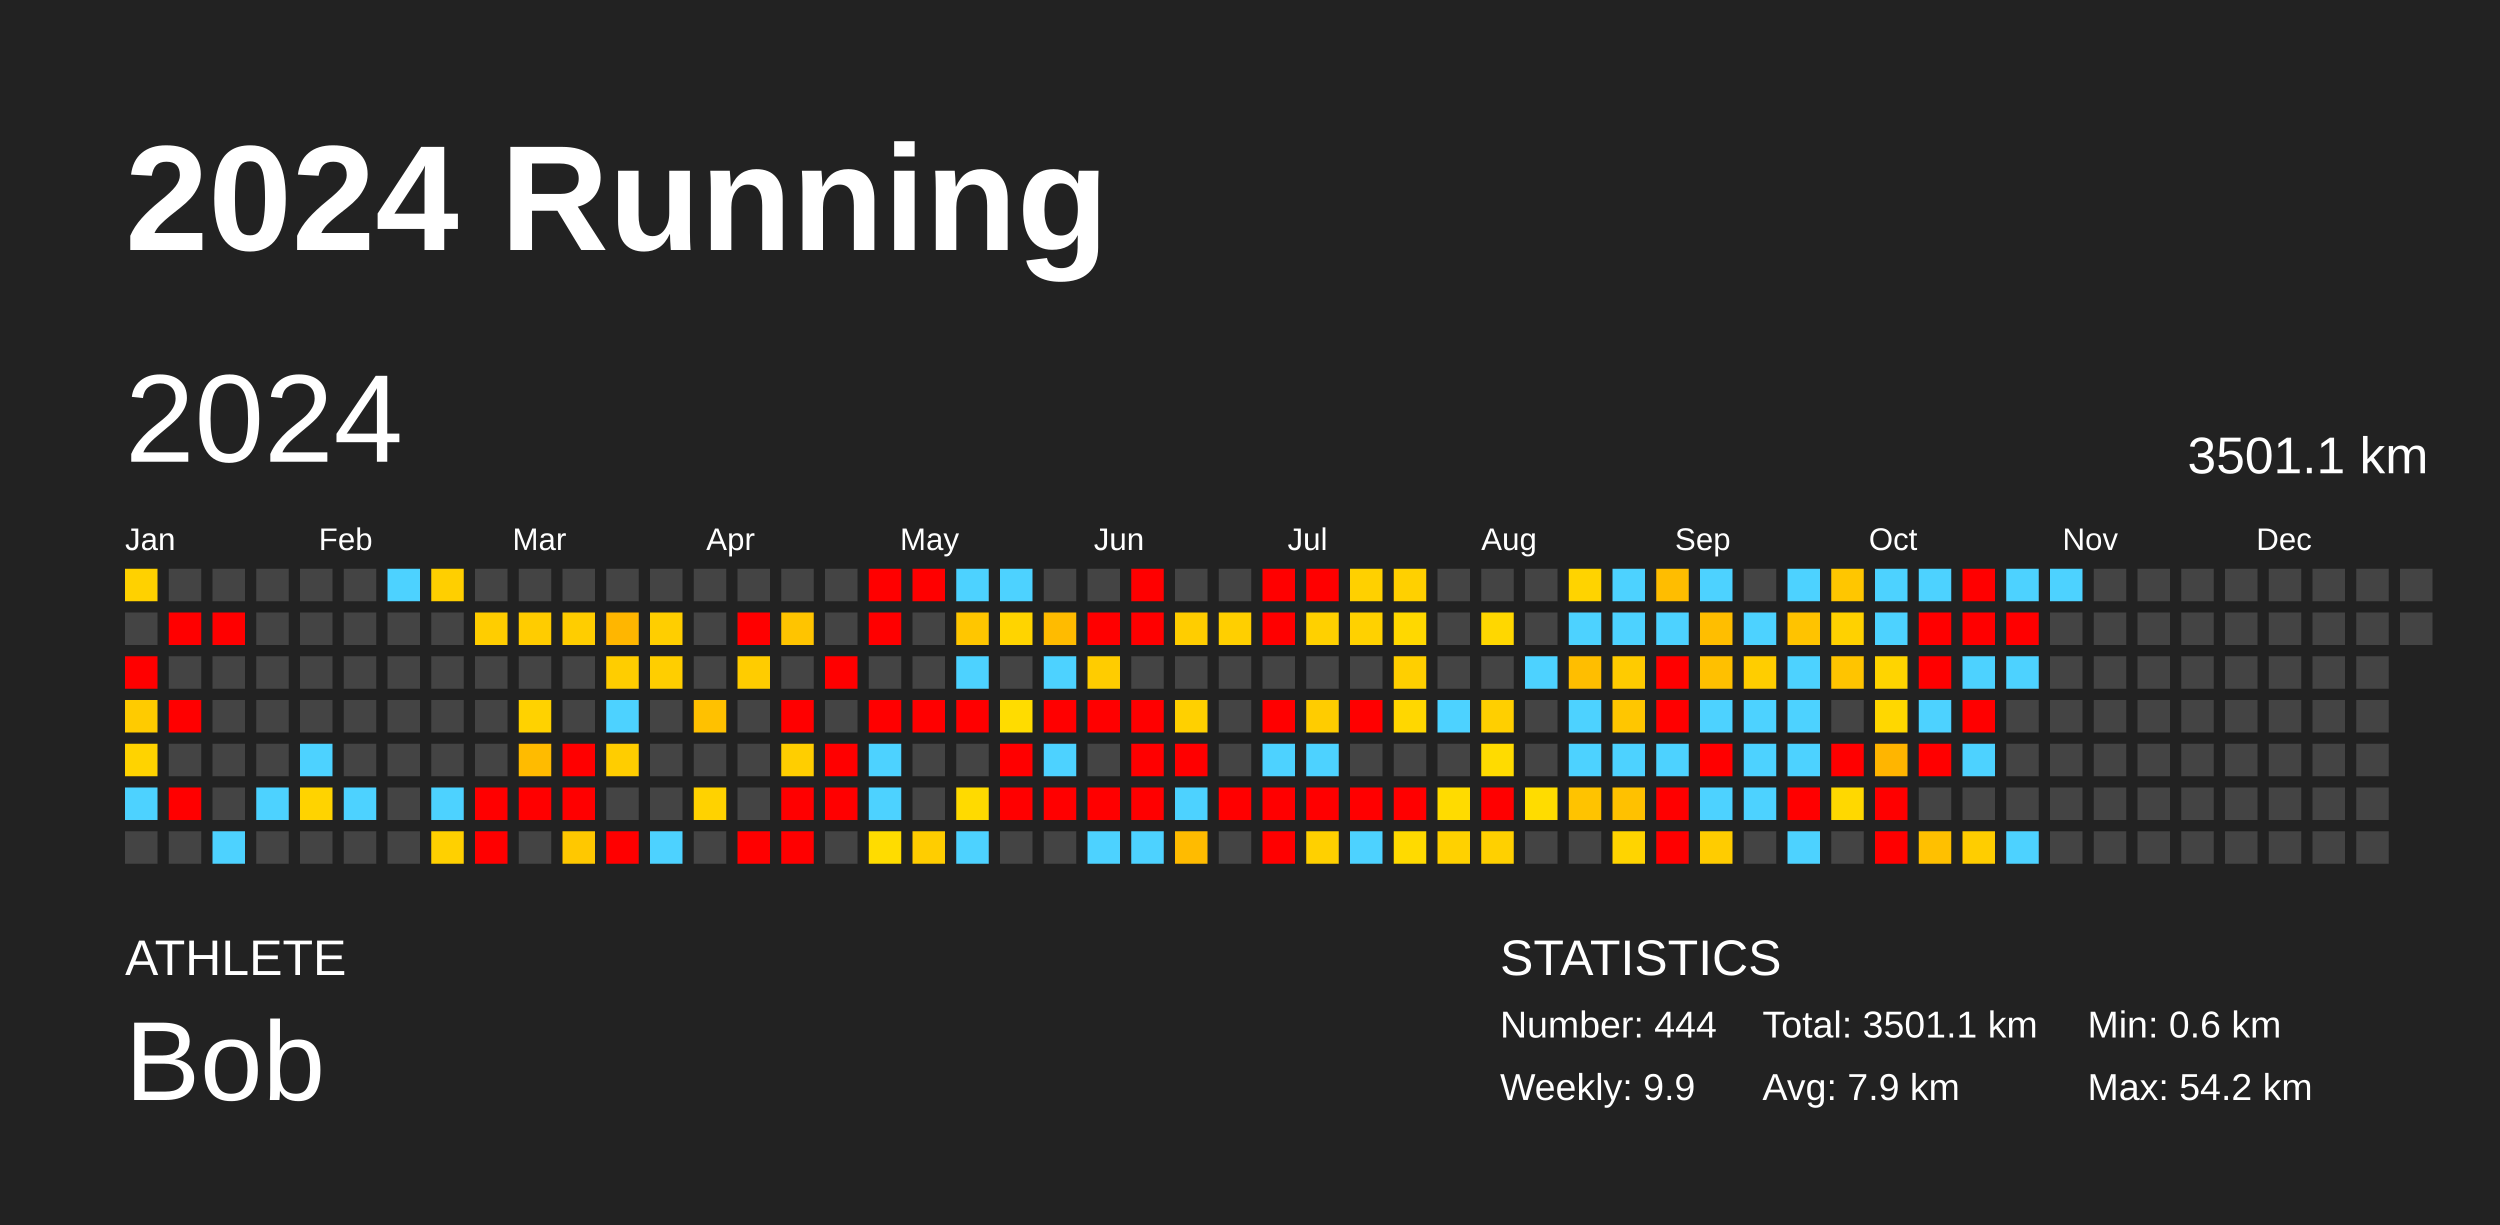
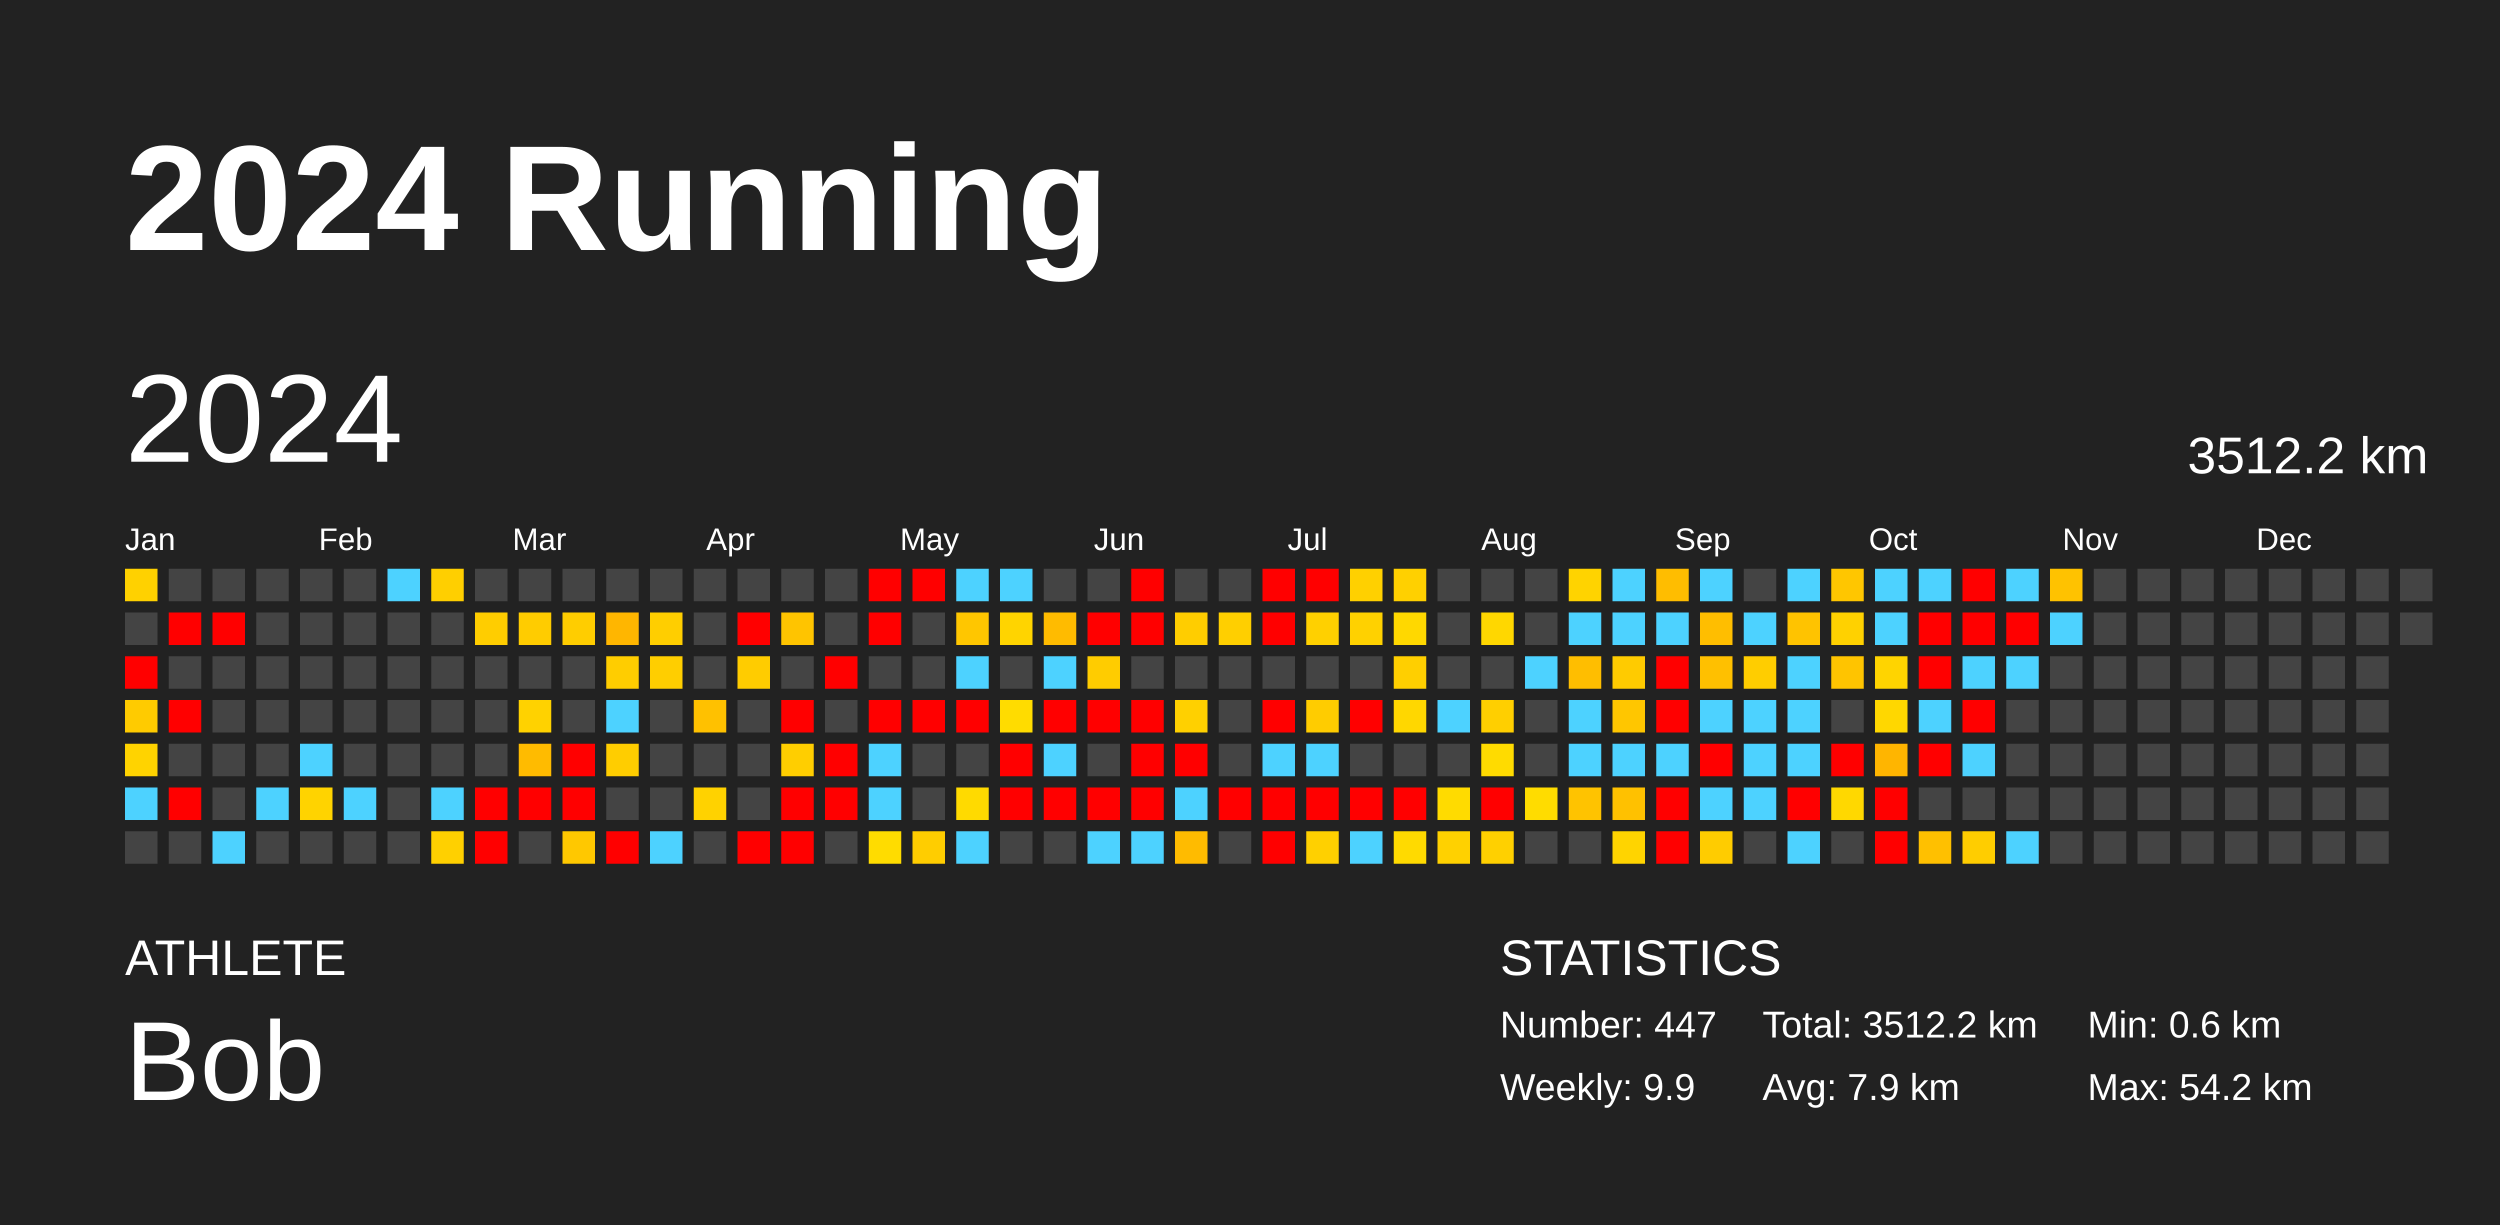
<svg xmlns="http://www.w3.org/2000/svg" baseProfile="full" height="98mm" version="1.1" viewBox="0,0,200,98" width="200mm">
  <defs />
  <rect fill="#222222" height="98" width="200" x="0" y="0" />
  <text fill="#FFFFFF" style="font-size:12px; font-family:Arial; font-weight:bold;" x="10" y="20">2024 Running</text>
  <text fill="#FFFFFF" style="font-size:4px; font-family:Arial" x="10" y="78">ATHLETE</text>
  <text fill="#FFFFFF" style="font-size:9px; font-family:Arial" x="10" y="88">Bob</text>
  <text fill="#FFFFFF" style="font-size:4px; font-family:Arial" x="120" y="78">STATISTICS</text>
-   <text fill="#FFFFFF" style="font-size:3px; font-family:Arial" x="120" y="83">Number: 444</text>
+   <text fill="#FFFFFF" style="font-size:3px; font-family:Arial" x="120" y="83">Number: 447</text>
  <text fill="#FFFFFF" style="font-size:3px; font-family:Arial" x="120" y="88">Weekly: 9.9</text>
-   <text fill="#FFFFFF" style="font-size:3px; font-family:Arial" x="141" y="83">Total: 3501.1 km</text>
+   <text fill="#FFFFFF" style="font-size:3px; font-family:Arial" x="141" y="83">Total: 3512.2 km</text>
  <text fill="#FFFFFF" style="font-size:3px; font-family:Arial" x="141" y="88">Avg: 7.9 km</text>
  <text fill="#FFFFFF" style="font-size:3px; font-family:Arial" x="167" y="83">Min: 0.6 km</text>
  <text fill="#FFFFFF" style="font-size:3px; font-family:Arial" x="167" y="88">Max: 54.2 km</text>
  <text dominant-baseline="hanging" fill="#FFFFFF" style="font-size:10.0px; font-family:Arial;" x="10" y="30">2024</text>
-   <text dominant-baseline="hanging" fill="#FFFFFF" style="font-size:4.125px; font-family:Arial;" x="175" y="35">3501.1 km</text>
+   <text dominant-baseline="hanging" fill="#FFFFFF" style="font-size:4.125px; font-family:Arial;" x="175" y="35">3512.2 km</text>
  <text fill="#FFFFFF" style="font-size:2.5px; font-family:Arial" x="10.0" y="44">Jan</text>
  <text fill="#FFFFFF" style="font-size:2.5px; font-family:Arial" x="25.5" y="44">Feb</text>
  <text fill="#FFFFFF" style="font-size:2.5px; font-family:Arial" x="41.0" y="44">Mar</text>
  <text fill="#FFFFFF" style="font-size:2.5px; font-family:Arial" x="56.5" y="44">Apr</text>
  <text fill="#FFFFFF" style="font-size:2.5px; font-family:Arial" x="72.0" y="44">May</text>
  <text fill="#FFFFFF" style="font-size:2.5px; font-family:Arial" x="87.5" y="44">Jun</text>
  <text fill="#FFFFFF" style="font-size:2.5px; font-family:Arial" x="103.0" y="44">Jul</text>
  <text fill="#FFFFFF" style="font-size:2.5px; font-family:Arial" x="118.5" y="44">Aug</text>
  <text fill="#FFFFFF" style="font-size:2.5px; font-family:Arial" x="134.0" y="44">Sep</text>
  <text fill="#FFFFFF" style="font-size:2.5px; font-family:Arial" x="149.5" y="44">Oct</text>
  <text fill="#FFFFFF" style="font-size:2.5px; font-family:Arial" x="165.0" y="44">Nov</text>
  <text fill="#FFFFFF" style="font-size:2.5px; font-family:Arial" x="180.5" y="44">Dec</text>
  <rect fill="#ffd100" height="2.6" width="2.6" x="10.0" y="45.5" />
  <rect fill="#444444" height="2.6" width="2.6" x="10.0" y="49.0" />
  <rect fill="red" height="2.6" width="2.6" x="10.0" y="52.5" />
  <rect fill="#ffcb00" height="2.6" width="2.6" x="10.0" y="56.0" />
  <rect fill="#ffd300" height="2.6" width="2.6" x="10.0" y="59.5" />
  <rect fill="#4dd2ff" height="2.6" width="2.6" x="10.0" y="63.0" />
  <rect fill="#444444" height="2.6" width="2.6" x="10.0" y="66.5" />
  <rect fill="#444444" height="2.6" width="2.6" x="13.5" y="45.5" />
  <rect fill="red" height="2.6" width="2.6" x="13.5" y="49.0" />
  <rect fill="#444444" height="2.6" width="2.6" x="13.5" y="52.5" />
  <rect fill="red" height="2.6" width="2.6" x="13.5" y="56.0" />
  <rect fill="#444444" height="2.6" width="2.6" x="13.5" y="59.5" />
  <rect fill="red" height="2.6" width="2.6" x="13.5" y="63.0" />
  <rect fill="#444444" height="2.6" width="2.6" x="13.5" y="66.5" />
  <rect fill="#444444" height="2.6" width="2.6" x="17.0" y="45.5" />
  <rect fill="red" height="2.6" width="2.6" x="17.0" y="49.0" />
  <rect fill="#444444" height="2.6" width="2.6" x="17.0" y="52.5" />
  <rect fill="#444444" height="2.6" width="2.6" x="17.0" y="56.0" />
  <rect fill="#444444" height="2.6" width="2.6" x="17.0" y="59.5" />
  <rect fill="#444444" height="2.6" width="2.6" x="17.0" y="63.0" />
  <rect fill="#4dd2ff" height="2.6" width="2.6" x="17.0" y="66.5" />
  <rect fill="#444444" height="2.6" width="2.6" x="20.5" y="45.5" />
  <rect fill="#444444" height="2.6" width="2.6" x="20.5" y="49.0" />
  <rect fill="#444444" height="2.6" width="2.6" x="20.5" y="52.5" />
  <rect fill="#444444" height="2.6" width="2.6" x="20.5" y="56.0" />
  <rect fill="#444444" height="2.6" width="2.6" x="20.5" y="59.5" />
  <rect fill="#4dd2ff" height="2.6" width="2.6" x="20.5" y="63.0" />
  <rect fill="#444444" height="2.6" width="2.6" x="20.5" y="66.5" />
  <rect fill="#444444" height="2.6" width="2.6" x="24.0" y="45.5" />
  <rect fill="#444444" height="2.6" width="2.6" x="24.0" y="49.0" />
  <rect fill="#444444" height="2.6" width="2.6" x="24.0" y="52.5" />
  <rect fill="#444444" height="2.6" width="2.6" x="24.0" y="56.0" />
  <rect fill="#4dd2ff" height="2.6" width="2.6" x="24.0" y="59.5" />
  <rect fill="#ffd300" height="2.6" width="2.6" x="24.0" y="63.0" />
  <rect fill="#444444" height="2.6" width="2.6" x="24.0" y="66.5" />
  <rect fill="#444444" height="2.6" width="2.6" x="27.5" y="45.5" />
  <rect fill="#444444" height="2.6" width="2.6" x="27.5" y="49.0" />
  <rect fill="#444444" height="2.6" width="2.6" x="27.5" y="52.5" />
  <rect fill="#444444" height="2.6" width="2.6" x="27.5" y="56.0" />
  <rect fill="#444444" height="2.6" width="2.6" x="27.5" y="59.5" />
  <rect fill="#4dd2ff" height="2.6" width="2.6" x="27.5" y="63.0" />
  <rect fill="#444444" height="2.6" width="2.6" x="27.5" y="66.5" />
  <rect fill="#4dd2ff" height="2.6" width="2.6" x="31.0" y="45.5" />
  <rect fill="#444444" height="2.6" width="2.6" x="31.0" y="49.0" />
  <rect fill="#444444" height="2.6" width="2.6" x="31.0" y="52.5" />
  <rect fill="#444444" height="2.6" width="2.6" x="31.0" y="56.0" />
  <rect fill="#444444" height="2.6" width="2.6" x="31.0" y="59.5" />
  <rect fill="#444444" height="2.6" width="2.6" x="31.0" y="63.0" />
  <rect fill="#444444" height="2.6" width="2.6" x="31.0" y="66.5" />
  <rect fill="#ffcf00" height="2.6" width="2.6" x="34.5" y="45.5" />
  <rect fill="#444444" height="2.6" width="2.6" x="34.5" y="49.0" />
  <rect fill="#444444" height="2.6" width="2.6" x="34.5" y="52.5" />
  <rect fill="#444444" height="2.6" width="2.6" x="34.5" y="56.0" />
  <rect fill="#444444" height="2.6" width="2.6" x="34.5" y="59.5" />
  <rect fill="#4dd2ff" height="2.6" width="2.6" x="34.5" y="63.0" />
  <rect fill="#ffd000" height="2.6" width="2.6" x="34.5" y="66.5" />
  <rect fill="#444444" height="2.6" width="2.6" x="38.0" y="45.5" />
  <rect fill="#ffcd00" height="2.6" width="2.6" x="38.0" y="49.0" />
  <rect fill="#444444" height="2.6" width="2.6" x="38.0" y="52.5" />
  <rect fill="#444444" height="2.6" width="2.6" x="38.0" y="56.0" />
  <rect fill="#444444" height="2.6" width="2.6" x="38.0" y="59.5" />
  <rect fill="red" height="2.6" width="2.6" x="38.0" y="63.0" />
  <rect fill="red" height="2.6" width="2.6" x="38.0" y="66.5" />
  <rect fill="#444444" height="2.6" width="2.6" x="41.5" y="45.5" />
  <rect fill="#ffcc00" height="2.6" width="2.6" x="41.5" y="49.0" />
  <rect fill="#444444" height="2.6" width="2.6" x="41.5" y="52.5" />
  <rect fill="#ffd200" height="2.6" width="2.6" x="41.5" y="56.0" />
  <rect fill="#ffbb00" height="2.6" width="2.6" x="41.5" y="59.5" />
  <rect fill="red" height="2.6" width="2.6" x="41.5" y="63.0" />
  <rect fill="#444444" height="2.6" width="2.6" x="41.5" y="66.5" />
  <rect fill="#444444" height="2.6" width="2.6" x="45.0" y="45.5" />
  <rect fill="#ffcd00" height="2.6" width="2.6" x="45.0" y="49.0" />
  <rect fill="#444444" height="2.6" width="2.6" x="45.0" y="52.5" />
  <rect fill="#444444" height="2.6" width="2.6" x="45.0" y="56.0" />
  <rect fill="red" height="2.6" width="2.6" x="45.0" y="59.5" />
  <rect fill="red" height="2.6" width="2.6" x="45.0" y="63.0" />
  <rect fill="#ffc800" height="2.6" width="2.6" x="45.0" y="66.5" />
  <rect fill="#444444" height="2.6" width="2.6" x="48.5" y="45.5" />
  <rect fill="#ffb600" height="2.6" width="2.6" x="48.5" y="49.0" />
  <rect fill="#ffcd00" height="2.6" width="2.6" x="48.5" y="52.5" />
  <rect fill="#4dd2ff" height="2.6" width="2.6" x="48.5" y="56.0" />
  <rect fill="#ffcd00" height="2.6" width="2.6" x="48.5" y="59.5" />
  <rect fill="#444444" height="2.6" width="2.6" x="48.5" y="63.0" />
  <rect fill="red" height="2.6" width="2.6" x="48.5" y="66.5" />
  <rect fill="#444444" height="2.6" width="2.6" x="52.0" y="45.5" />
  <rect fill="#ffce00" height="2.6" width="2.6" x="52.0" y="49.0" />
  <rect fill="#ffce00" height="2.6" width="2.6" x="52.0" y="52.5" />
  <rect fill="#444444" height="2.6" width="2.6" x="52.0" y="56.0" />
  <rect fill="#444444" height="2.6" width="2.6" x="52.0" y="59.5" />
  <rect fill="#444444" height="2.6" width="2.6" x="52.0" y="63.0" />
  <rect fill="#4dd2ff" height="2.6" width="2.6" x="52.0" y="66.5" />
  <rect fill="#444444" height="2.6" width="2.6" x="55.5" y="45.5" />
  <rect fill="#444444" height="2.6" width="2.6" x="55.5" y="49.0" />
  <rect fill="#444444" height="2.6" width="2.6" x="55.5" y="52.5" />
  <rect fill="#ffc100" height="2.6" width="2.6" x="55.5" y="56.0" />
  <rect fill="#444444" height="2.6" width="2.6" x="55.5" y="59.5" />
  <rect fill="#ffd200" height="2.6" width="2.6" x="55.5" y="63.0" />
  <rect fill="#444444" height="2.6" width="2.6" x="55.5" y="66.5" />
  <rect fill="#444444" height="2.6" width="2.6" x="59.0" y="45.5" />
  <rect fill="red" height="2.6" width="2.6" x="59.0" y="49.0" />
  <rect fill="#ffcc00" height="2.6" width="2.6" x="59.0" y="52.5" />
  <rect fill="#444444" height="2.6" width="2.6" x="59.0" y="56.0" />
  <rect fill="#444444" height="2.6" width="2.6" x="59.0" y="59.5" />
  <rect fill="#444444" height="2.6" width="2.6" x="59.0" y="63.0" />
  <rect fill="red" height="2.6" width="2.6" x="59.0" y="66.5" />
  <rect fill="#444444" height="2.6" width="2.6" x="62.5" y="45.5" />
  <rect fill="#ffc400" height="2.6" width="2.6" x="62.5" y="49.0" />
  <rect fill="#444444" height="2.6" width="2.6" x="62.5" y="52.5" />
  <rect fill="red" height="2.6" width="2.6" x="62.5" y="56.0" />
  <rect fill="#ffce00" height="2.6" width="2.6" x="62.5" y="59.5" />
  <rect fill="red" height="2.6" width="2.6" x="62.5" y="63.0" />
  <rect fill="red" height="2.6" width="2.6" x="62.5" y="66.5" />
  <rect fill="#444444" height="2.6" width="2.6" x="66.0" y="45.5" />
  <rect fill="#444444" height="2.6" width="2.6" x="66.0" y="49.0" />
  <rect fill="red" height="2.6" width="2.6" x="66.0" y="52.5" />
  <rect fill="#444444" height="2.6" width="2.6" x="66.0" y="56.0" />
  <rect fill="red" height="2.6" width="2.6" x="66.0" y="59.5" />
  <rect fill="red" height="2.6" width="2.6" x="66.0" y="63.0" />
  <rect fill="#444444" height="2.6" width="2.6" x="66.0" y="66.5" />
  <rect fill="red" height="2.6" width="2.6" x="69.5" y="45.5" />
  <rect fill="red" height="2.6" width="2.6" x="69.5" y="49.0" />
  <rect fill="#444444" height="2.6" width="2.6" x="69.5" y="52.5" />
  <rect fill="red" height="2.6" width="2.6" x="69.5" y="56.0" />
  <rect fill="#4dd2ff" height="2.6" width="2.6" x="69.5" y="59.5" />
  <rect fill="#4dd2ff" height="2.6" width="2.6" x="69.5" y="63.0" />
  <rect fill="#ffdc00" height="2.6" width="2.6" x="69.5" y="66.5" />
  <rect fill="red" height="2.6" width="2.6" x="73.0" y="45.5" />
  <rect fill="#444444" height="2.6" width="2.6" x="73.0" y="49.0" />
  <rect fill="#444444" height="2.6" width="2.6" x="73.0" y="52.5" />
  <rect fill="red" height="2.6" width="2.6" x="73.0" y="56.0" />
  <rect fill="#444444" height="2.6" width="2.6" x="73.0" y="59.5" />
  <rect fill="#444444" height="2.6" width="2.6" x="73.0" y="63.0" />
  <rect fill="#ffcd00" height="2.6" width="2.6" x="73.0" y="66.5" />
  <rect fill="#4dd2ff" height="2.6" width="2.6" x="76.5" y="45.5" />
  <rect fill="#ffc600" height="2.6" width="2.6" x="76.5" y="49.0" />
  <rect fill="#4dd2ff" height="2.6" width="2.6" x="76.5" y="52.5" />
  <rect fill="red" height="2.6" width="2.6" x="76.5" y="56.0" />
  <rect fill="#444444" height="2.6" width="2.6" x="76.5" y="59.5" />
  <rect fill="#ffda00" height="2.6" width="2.6" x="76.5" y="63.0" />
  <rect fill="#4dd2ff" height="2.6" width="2.6" x="76.5" y="66.5" />
  <rect fill="#4dd2ff" height="2.6" width="2.6" x="80.0" y="45.5" />
  <rect fill="#ffd400" height="2.6" width="2.6" x="80.0" y="49.0" />
  <rect fill="#444444" height="2.6" width="2.6" x="80.0" y="52.5" />
  <rect fill="#ffdc00" height="2.6" width="2.6" x="80.0" y="56.0" />
  <rect fill="red" height="2.6" width="2.6" x="80.0" y="59.5" />
  <rect fill="red" height="2.6" width="2.6" x="80.0" y="63.0" />
  <rect fill="#444444" height="2.6" width="2.6" x="80.0" y="66.5" />
  <rect fill="#444444" height="2.6" width="2.6" x="83.5" y="45.5" />
  <rect fill="#ffbb00" height="2.6" width="2.6" x="83.5" y="49.0" />
  <rect fill="#4dd2ff" height="2.6" width="2.6" x="83.5" y="52.5" />
  <rect fill="red" height="2.6" width="2.6" x="83.5" y="56.0" />
  <rect fill="#4dd2ff" height="2.6" width="2.6" x="83.5" y="59.5" />
  <rect fill="red" height="2.6" width="2.6" x="83.5" y="63.0" />
  <rect fill="#444444" height="2.6" width="2.6" x="83.5" y="66.5" />
  <rect fill="#444444" height="2.6" width="2.6" x="87.0" y="45.5" />
  <rect fill="red" height="2.6" width="2.6" x="87.0" y="49.0" />
  <rect fill="#ffcc00" height="2.6" width="2.6" x="87.0" y="52.5" />
  <rect fill="red" height="2.6" width="2.6" x="87.0" y="56.0" />
  <rect fill="#444444" height="2.6" width="2.6" x="87.0" y="59.5" />
  <rect fill="red" height="2.6" width="2.6" x="87.0" y="63.0" />
  <rect fill="#4dd2ff" height="2.6" width="2.6" x="87.0" y="66.5" />
  <rect fill="red" height="2.6" width="2.6" x="90.5" y="45.5" />
  <rect fill="red" height="2.6" width="2.6" x="90.5" y="49.0" />
  <rect fill="#444444" height="2.6" width="2.6" x="90.5" y="52.5" />
  <rect fill="red" height="2.6" width="2.6" x="90.5" y="56.0" />
  <rect fill="red" height="2.6" width="2.6" x="90.5" y="59.5" />
  <rect fill="red" height="2.6" width="2.6" x="90.5" y="63.0" />
  <rect fill="#4dd2ff" height="2.6" width="2.6" x="90.5" y="66.5" />
  <rect fill="#444444" height="2.6" width="2.6" x="94.0" y="45.5" />
  <rect fill="#ffcd00" height="2.6" width="2.6" x="94.0" y="49.0" />
  <rect fill="#444444" height="2.6" width="2.6" x="94.0" y="52.5" />
  <rect fill="#ffd000" height="2.6" width="2.6" x="94.0" y="56.0" />
  <rect fill="red" height="2.6" width="2.6" x="94.0" y="59.5" />
  <rect fill="#4dd2ff" height="2.6" width="2.6" x="94.0" y="63.0" />
  <rect fill="#ffbb00" height="2.6" width="2.6" x="94.0" y="66.5" />
  <rect fill="#444444" height="2.6" width="2.6" x="97.5" y="45.5" />
  <rect fill="#ffcf00" height="2.6" width="2.6" x="97.5" y="49.0" />
  <rect fill="#444444" height="2.6" width="2.6" x="97.5" y="52.5" />
  <rect fill="#444444" height="2.6" width="2.6" x="97.5" y="56.0" />
  <rect fill="#444444" height="2.6" width="2.6" x="97.5" y="59.5" />
  <rect fill="red" height="2.6" width="2.6" x="97.5" y="63.0" />
  <rect fill="#444444" height="2.6" width="2.6" x="97.5" y="66.5" />
  <rect fill="red" height="2.6" width="2.6" x="101.0" y="45.5" />
  <rect fill="red" height="2.6" width="2.6" x="101.0" y="49.0" />
  <rect fill="#444444" height="2.6" width="2.6" x="101.0" y="52.5" />
  <rect fill="red" height="2.6" width="2.6" x="101.0" y="56.0" />
  <rect fill="#4dd2ff" height="2.6" width="2.6" x="101.0" y="59.5" />
  <rect fill="red" height="2.6" width="2.6" x="101.0" y="63.0" />
  <rect fill="red" height="2.6" width="2.6" x="101.0" y="66.5" />
  <rect fill="red" height="2.6" width="2.6" x="104.5" y="45.5" />
  <rect fill="#ffd000" height="2.6" width="2.6" x="104.5" y="49.0" />
  <rect fill="#444444" height="2.6" width="2.6" x="104.5" y="52.5" />
  <rect fill="#ffcc00" height="2.6" width="2.6" x="104.5" y="56.0" />
  <rect fill="#4dd2ff" height="2.6" width="2.6" x="104.5" y="59.5" />
  <rect fill="red" height="2.6" width="2.6" x="104.5" y="63.0" />
  <rect fill="#ffd000" height="2.6" width="2.6" x="104.5" y="66.5" />
  <rect fill="#ffd000" height="2.6" width="2.6" x="108.0" y="45.5" />
  <rect fill="#ffd100" height="2.6" width="2.6" x="108.0" y="49.0" />
  <rect fill="#444444" height="2.6" width="2.6" x="108.0" y="52.5" />
  <rect fill="red" height="2.6" width="2.6" x="108.0" y="56.0" />
  <rect fill="#444444" height="2.6" width="2.6" x="108.0" y="59.5" />
  <rect fill="red" height="2.6" width="2.6" x="108.0" y="63.0" />
  <rect fill="#4dd2ff" height="2.6" width="2.6" x="108.0" y="66.5" />
  <rect fill="#ffd000" height="2.6" width="2.6" x="111.5" y="45.5" />
  <rect fill="#ffd800" height="2.6" width="2.6" x="111.5" y="49.0" />
  <rect fill="#ffcf00" height="2.6" width="2.6" x="111.5" y="52.5" />
  <rect fill="#ffd700" height="2.6" width="2.6" x="111.5" y="56.0" />
  <rect fill="#444444" height="2.6" width="2.6" x="111.5" y="59.5" />
  <rect fill="red" height="2.6" width="2.6" x="111.5" y="63.0" />
  <rect fill="#ffda00" height="2.6" width="2.6" x="111.5" y="66.5" />
  <rect fill="#444444" height="2.6" width="2.6" x="115.0" y="45.5" />
  <rect fill="#444444" height="2.6" width="2.6" x="115.0" y="49.0" />
  <rect fill="#444444" height="2.6" width="2.6" x="115.0" y="52.5" />
  <rect fill="#4dd2ff" height="2.6" width="2.6" x="115.0" y="56.0" />
  <rect fill="#444444" height="2.6" width="2.6" x="115.0" y="59.5" />
  <rect fill="#ffdb00" height="2.6" width="2.6" x="115.0" y="63.0" />
  <rect fill="#ffd100" height="2.6" width="2.6" x="115.0" y="66.5" />
  <rect fill="#444444" height="2.6" width="2.6" x="118.5" y="45.5" />
  <rect fill="#ffd700" height="2.6" width="2.6" x="118.5" y="49.0" />
  <rect fill="#444444" height="2.6" width="2.6" x="118.5" y="52.5" />
  <rect fill="#ffcf00" height="2.6" width="2.6" x="118.5" y="56.0" />
  <rect fill="#ffdb00" height="2.6" width="2.6" x="118.5" y="59.5" />
  <rect fill="red" height="2.6" width="2.6" x="118.5" y="63.0" />
  <rect fill="#ffd000" height="2.6" width="2.6" x="118.5" y="66.5" />
  <rect fill="#444444" height="2.6" width="2.6" x="122.0" y="45.5" />
  <rect fill="#444444" height="2.6" width="2.6" x="122.0" y="49.0" />
  <rect fill="#4dd2ff" height="2.6" width="2.6" x="122.0" y="52.5" />
  <rect fill="#444444" height="2.6" width="2.6" x="122.0" y="56.0" />
  <rect fill="#444444" height="2.6" width="2.6" x="122.0" y="59.5" />
  <rect fill="#ffdc00" height="2.6" width="2.6" x="122.0" y="63.0" />
  <rect fill="#444444" height="2.6" width="2.6" x="122.0" y="66.5" />
  <rect fill="#ffd300" height="2.6" width="2.6" x="125.5" y="45.5" />
  <rect fill="#4dd2ff" height="2.6" width="2.6" x="125.5" y="49.0" />
  <rect fill="#ffbe00" height="2.6" width="2.6" x="125.5" y="52.5" />
  <rect fill="#4dd2ff" height="2.6" width="2.6" x="125.5" y="56.0" />
  <rect fill="#4dd2ff" height="2.6" width="2.6" x="125.5" y="59.5" />
  <rect fill="#ffc300" height="2.6" width="2.6" x="125.5" y="63.0" />
  <rect fill="#444444" height="2.6" width="2.6" x="125.5" y="66.5" />
  <rect fill="#4dd2ff" height="2.6" width="2.6" x="129.0" y="45.5" />
  <rect fill="#4dd2ff" height="2.6" width="2.6" x="129.0" y="49.0" />
  <rect fill="#ffcb00" height="2.6" width="2.6" x="129.0" y="52.5" />
  <rect fill="#ffc600" height="2.6" width="2.6" x="129.0" y="56.0" />
  <rect fill="#4dd2ff" height="2.6" width="2.6" x="129.0" y="59.5" />
  <rect fill="#ffc100" height="2.6" width="2.6" x="129.0" y="63.0" />
  <rect fill="#ffd400" height="2.6" width="2.6" x="129.0" y="66.5" />
  <rect fill="#ffbd00" height="2.6" width="2.6" x="132.5" y="45.5" />
  <rect fill="#4dd2ff" height="2.6" width="2.6" x="132.5" y="49.0" />
  <rect fill="red" height="2.6" width="2.6" x="132.5" y="52.5" />
  <rect fill="red" height="2.6" width="2.6" x="132.5" y="56.0" />
  <rect fill="#4dd2ff" height="2.6" width="2.6" x="132.5" y="59.5" />
  <rect fill="red" height="2.6" width="2.6" x="132.5" y="63.0" />
  <rect fill="red" height="2.6" width="2.6" x="132.5" y="66.5" />
  <rect fill="#4dd2ff" height="2.6" width="2.6" x="136.0" y="45.5" />
  <rect fill="#ffbe00" height="2.6" width="2.6" x="136.0" y="49.0" />
  <rect fill="#ffc000" height="2.6" width="2.6" x="136.0" y="52.5" />
  <rect fill="#4dd2ff" height="2.6" width="2.6" x="136.0" y="56.0" />
  <rect fill="red" height="2.6" width="2.6" x="136.0" y="59.5" />
  <rect fill="#4dd2ff" height="2.6" width="2.6" x="136.0" y="63.0" />
  <rect fill="#ffcc00" height="2.6" width="2.6" x="136.0" y="66.5" />
  <rect fill="#444444" height="2.6" width="2.6" x="139.5" y="45.5" />
  <rect fill="#4dd2ff" height="2.6" width="2.6" x="139.5" y="49.0" />
  <rect fill="#ffcd00" height="2.6" width="2.6" x="139.5" y="52.5" />
  <rect fill="#4dd2ff" height="2.6" width="2.6" x="139.5" y="56.0" />
  <rect fill="#4dd2ff" height="2.6" width="2.6" x="139.5" y="59.5" />
  <rect fill="#4dd2ff" height="2.6" width="2.6" x="139.5" y="63.0" />
  <rect fill="#444444" height="2.6" width="2.6" x="139.5" y="66.5" />
  <rect fill="#4dd2ff" height="2.6" width="2.6" x="143.0" y="45.5" />
  <rect fill="#ffc300" height="2.6" width="2.6" x="143.0" y="49.0" />
  <rect fill="#4dd2ff" height="2.6" width="2.6" x="143.0" y="52.5" />
  <rect fill="#4dd2ff" height="2.6" width="2.6" x="143.0" y="56.0" />
  <rect fill="#4dd2ff" height="2.6" width="2.6" x="143.0" y="59.5" />
  <rect fill="red" height="2.6" width="2.6" x="143.0" y="63.0" />
  <rect fill="#4dd2ff" height="2.6" width="2.6" x="143.0" y="66.5" />
  <rect fill="#ffc600" height="2.6" width="2.6" x="146.5" y="45.5" />
  <rect fill="#ffd100" height="2.6" width="2.6" x="146.5" y="49.0" />
  <rect fill="#ffc400" height="2.6" width="2.6" x="146.5" y="52.5" />
  <rect fill="#444444" height="2.6" width="2.6" x="146.5" y="56.0" />
  <rect fill="red" height="2.6" width="2.6" x="146.5" y="59.5" />
  <rect fill="#ffd800" height="2.6" width="2.6" x="146.5" y="63.0" />
  <rect fill="#444444" height="2.6" width="2.6" x="146.5" y="66.5" />
  <rect fill="#4dd2ff" height="2.6" width="2.6" x="150.0" y="45.5" />
  <rect fill="#4dd2ff" height="2.6" width="2.6" x="150.0" y="49.0" />
  <rect fill="#ffd400" height="2.6" width="2.6" x="150.0" y="52.5" />
  <rect fill="#ffd700" height="2.6" width="2.6" x="150.0" y="56.0" />
  <rect fill="#ffb500" height="2.6" width="2.6" x="150.0" y="59.5" />
  <rect fill="red" height="2.6" width="2.6" x="150.0" y="63.0" />
  <rect fill="red" height="2.6" width="2.6" x="150.0" y="66.5" />
  <rect fill="#4dd2ff" height="2.6" width="2.6" x="153.5" y="45.5" />
  <rect fill="red" height="2.6" width="2.6" x="153.5" y="49.0" />
  <rect fill="red" height="2.6" width="2.6" x="153.5" y="52.5" />
  <rect fill="#4dd2ff" height="2.6" width="2.6" x="153.5" y="56.0" />
  <rect fill="red" height="2.6" width="2.6" x="153.5" y="59.5" />
  <rect fill="#444444" height="2.6" width="2.6" x="153.5" y="63.0" />
  <rect fill="#ffc000" height="2.6" width="2.6" x="153.5" y="66.5" />
  <rect fill="red" height="2.6" width="2.6" x="157.0" y="45.5" />
  <rect fill="red" height="2.6" width="2.6" x="157.0" y="49.0" />
  <rect fill="#4dd2ff" height="2.6" width="2.6" x="157.0" y="52.5" />
  <rect fill="red" height="2.6" width="2.6" x="157.0" y="56.0" />
  <rect fill="#4dd2ff" height="2.6" width="2.6" x="157.0" y="59.5" />
  <rect fill="#444444" height="2.6" width="2.6" x="157.0" y="63.0" />
  <rect fill="#ffcd00" height="2.6" width="2.6" x="157.0" y="66.5" />
  <rect fill="#4dd2ff" height="2.6" width="2.6" x="160.5" y="45.5" />
  <rect fill="red" height="2.6" width="2.6" x="160.5" y="49.0" />
  <rect fill="#4dd2ff" height="2.6" width="2.6" x="160.5" y="52.5" />
  <rect fill="#444444" height="2.6" width="2.6" x="160.5" y="56.0" />
  <rect fill="#444444" height="2.6" width="2.6" x="160.5" y="59.5" />
  <rect fill="#444444" height="2.6" width="2.6" x="160.5" y="63.0" />
  <rect fill="#4dd2ff" height="2.6" width="2.6" x="160.5" y="66.5" />
-   <rect fill="#4dd2ff" height="2.6" width="2.6" x="164.0" y="45.5" />
-   <rect fill="#444444" height="2.6" width="2.6" x="164.0" y="49.0" />
+   <rect fill="#ffc200" height="2.6" width="2.6" x="164.0" y="45.5" />
+   <rect fill="#4dd2ff" height="2.6" width="2.6" x="164.0" y="49.0" />
  <rect fill="#444444" height="2.6" width="2.6" x="164.0" y="52.5" />
  <rect fill="#444444" height="2.6" width="2.6" x="164.0" y="56.0" />
  <rect fill="#444444" height="2.6" width="2.6" x="164.0" y="59.5" />
  <rect fill="#444444" height="2.6" width="2.6" x="164.0" y="63.0" />
  <rect fill="#444444" height="2.6" width="2.6" x="164.0" y="66.5" />
  <rect fill="#444444" height="2.6" width="2.6" x="167.5" y="45.5" />
  <rect fill="#444444" height="2.6" width="2.6" x="167.5" y="49.0" />
  <rect fill="#444444" height="2.6" width="2.6" x="167.5" y="52.5" />
  <rect fill="#444444" height="2.6" width="2.6" x="167.5" y="56.0" />
  <rect fill="#444444" height="2.6" width="2.6" x="167.5" y="59.5" />
  <rect fill="#444444" height="2.6" width="2.6" x="167.5" y="63.0" />
  <rect fill="#444444" height="2.6" width="2.6" x="167.5" y="66.5" />
  <rect fill="#444444" height="2.6" width="2.6" x="171.0" y="45.5" />
  <rect fill="#444444" height="2.6" width="2.6" x="171.0" y="49.0" />
  <rect fill="#444444" height="2.6" width="2.6" x="171.0" y="52.5" />
  <rect fill="#444444" height="2.6" width="2.6" x="171.0" y="56.0" />
  <rect fill="#444444" height="2.6" width="2.6" x="171.0" y="59.5" />
  <rect fill="#444444" height="2.6" width="2.6" x="171.0" y="63.0" />
  <rect fill="#444444" height="2.6" width="2.6" x="171.0" y="66.5" />
  <rect fill="#444444" height="2.6" width="2.6" x="174.5" y="45.5" />
  <rect fill="#444444" height="2.6" width="2.6" x="174.5" y="49.0" />
  <rect fill="#444444" height="2.6" width="2.6" x="174.5" y="52.5" />
  <rect fill="#444444" height="2.6" width="2.6" x="174.5" y="56.0" />
  <rect fill="#444444" height="2.6" width="2.6" x="174.5" y="59.5" />
  <rect fill="#444444" height="2.6" width="2.6" x="174.5" y="63.0" />
  <rect fill="#444444" height="2.6" width="2.6" x="174.5" y="66.5" />
  <rect fill="#444444" height="2.6" width="2.6" x="178.0" y="45.5" />
  <rect fill="#444444" height="2.6" width="2.6" x="178.0" y="49.0" />
  <rect fill="#444444" height="2.6" width="2.6" x="178.0" y="52.5" />
  <rect fill="#444444" height="2.6" width="2.6" x="178.0" y="56.0" />
  <rect fill="#444444" height="2.6" width="2.6" x="178.0" y="59.5" />
  <rect fill="#444444" height="2.6" width="2.6" x="178.0" y="63.0" />
  <rect fill="#444444" height="2.6" width="2.6" x="178.0" y="66.5" />
  <rect fill="#444444" height="2.6" width="2.6" x="181.5" y="45.5" />
  <rect fill="#444444" height="2.6" width="2.6" x="181.5" y="49.0" />
  <rect fill="#444444" height="2.6" width="2.6" x="181.5" y="52.5" />
  <rect fill="#444444" height="2.6" width="2.6" x="181.5" y="56.0" />
  <rect fill="#444444" height="2.6" width="2.6" x="181.5" y="59.5" />
  <rect fill="#444444" height="2.6" width="2.6" x="181.5" y="63.0" />
  <rect fill="#444444" height="2.6" width="2.6" x="181.5" y="66.5" />
  <rect fill="#444444" height="2.6" width="2.6" x="185.0" y="45.5" />
  <rect fill="#444444" height="2.6" width="2.6" x="185.0" y="49.0" />
  <rect fill="#444444" height="2.6" width="2.6" x="185.0" y="52.5" />
  <rect fill="#444444" height="2.6" width="2.6" x="185.0" y="56.0" />
  <rect fill="#444444" height="2.6" width="2.6" x="185.0" y="59.5" />
  <rect fill="#444444" height="2.6" width="2.6" x="185.0" y="63.0" />
  <rect fill="#444444" height="2.6" width="2.6" x="185.0" y="66.5" />
  <rect fill="#444444" height="2.6" width="2.6" x="188.5" y="45.5" />
  <rect fill="#444444" height="2.6" width="2.6" x="188.5" y="49.0" />
  <rect fill="#444444" height="2.6" width="2.6" x="188.5" y="52.5" />
  <rect fill="#444444" height="2.6" width="2.6" x="188.5" y="56.0" />
  <rect fill="#444444" height="2.6" width="2.6" x="188.5" y="59.5" />
  <rect fill="#444444" height="2.6" width="2.6" x="188.5" y="63.0" />
  <rect fill="#444444" height="2.6" width="2.6" x="188.5" y="66.5" />
  <rect fill="#444444" height="2.6" width="2.6" x="192.0" y="45.5" />
  <rect fill="#444444" height="2.6" width="2.6" x="192.0" y="49.0" />
</svg>
